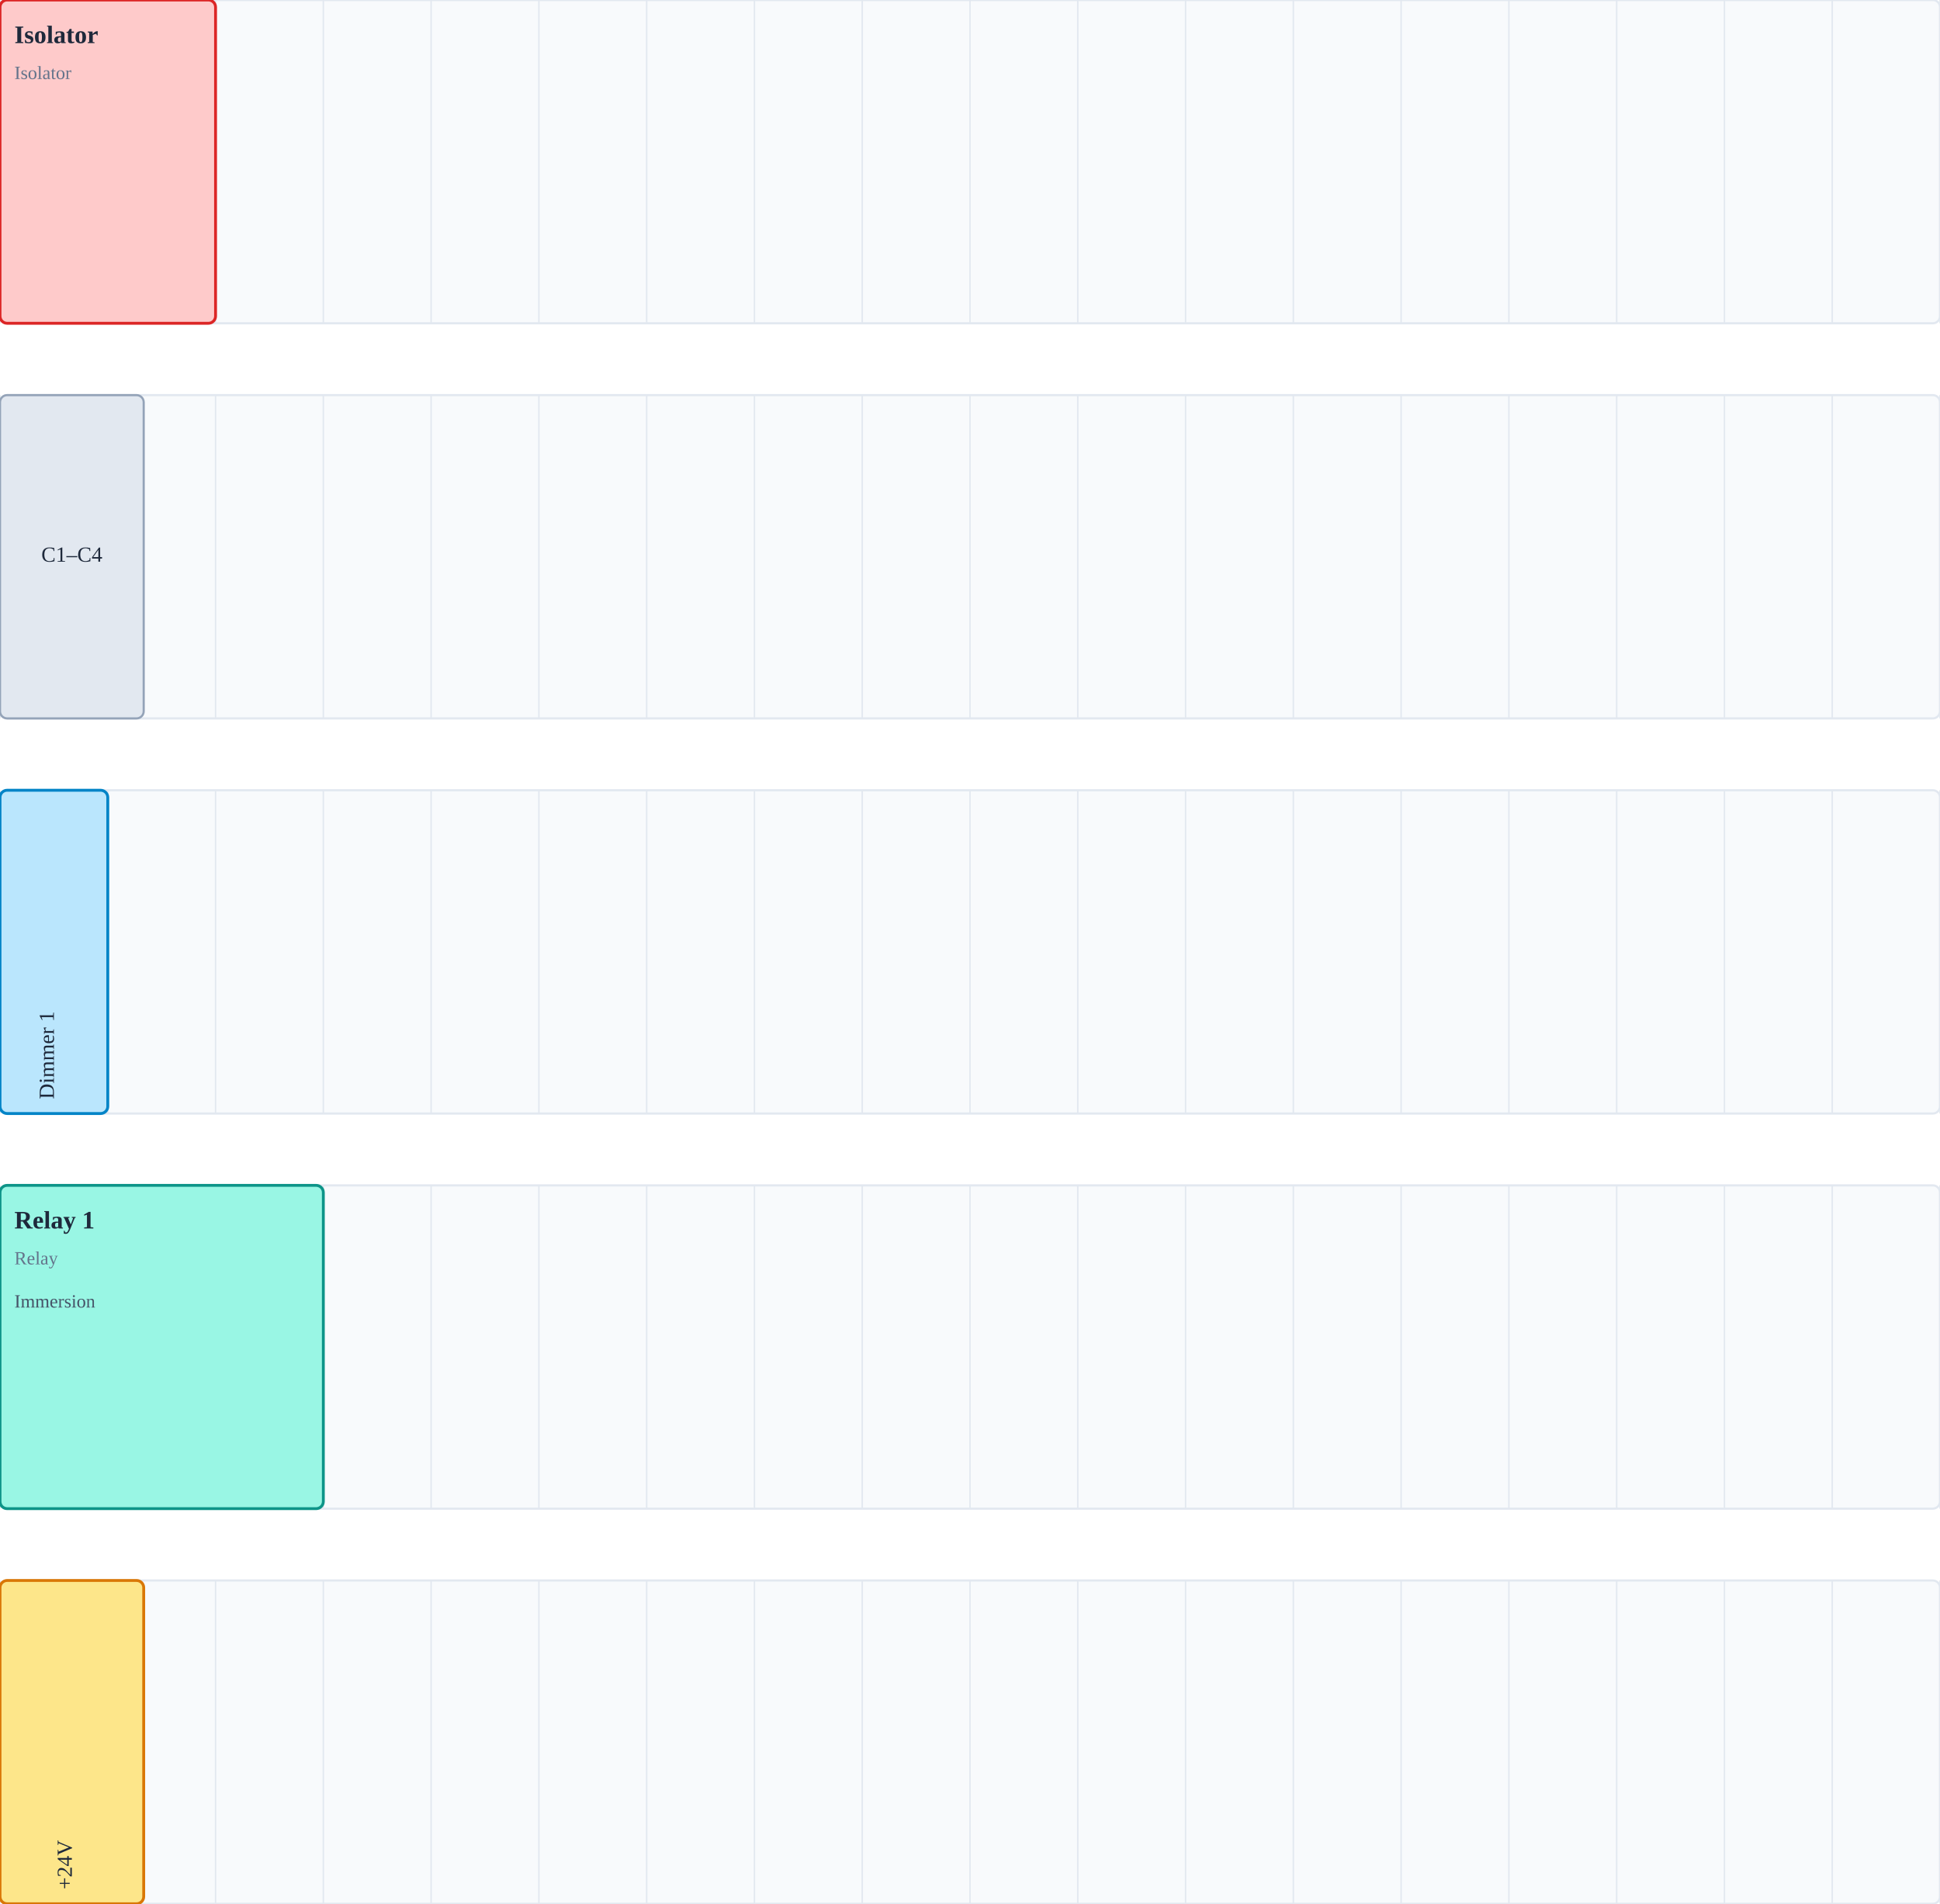
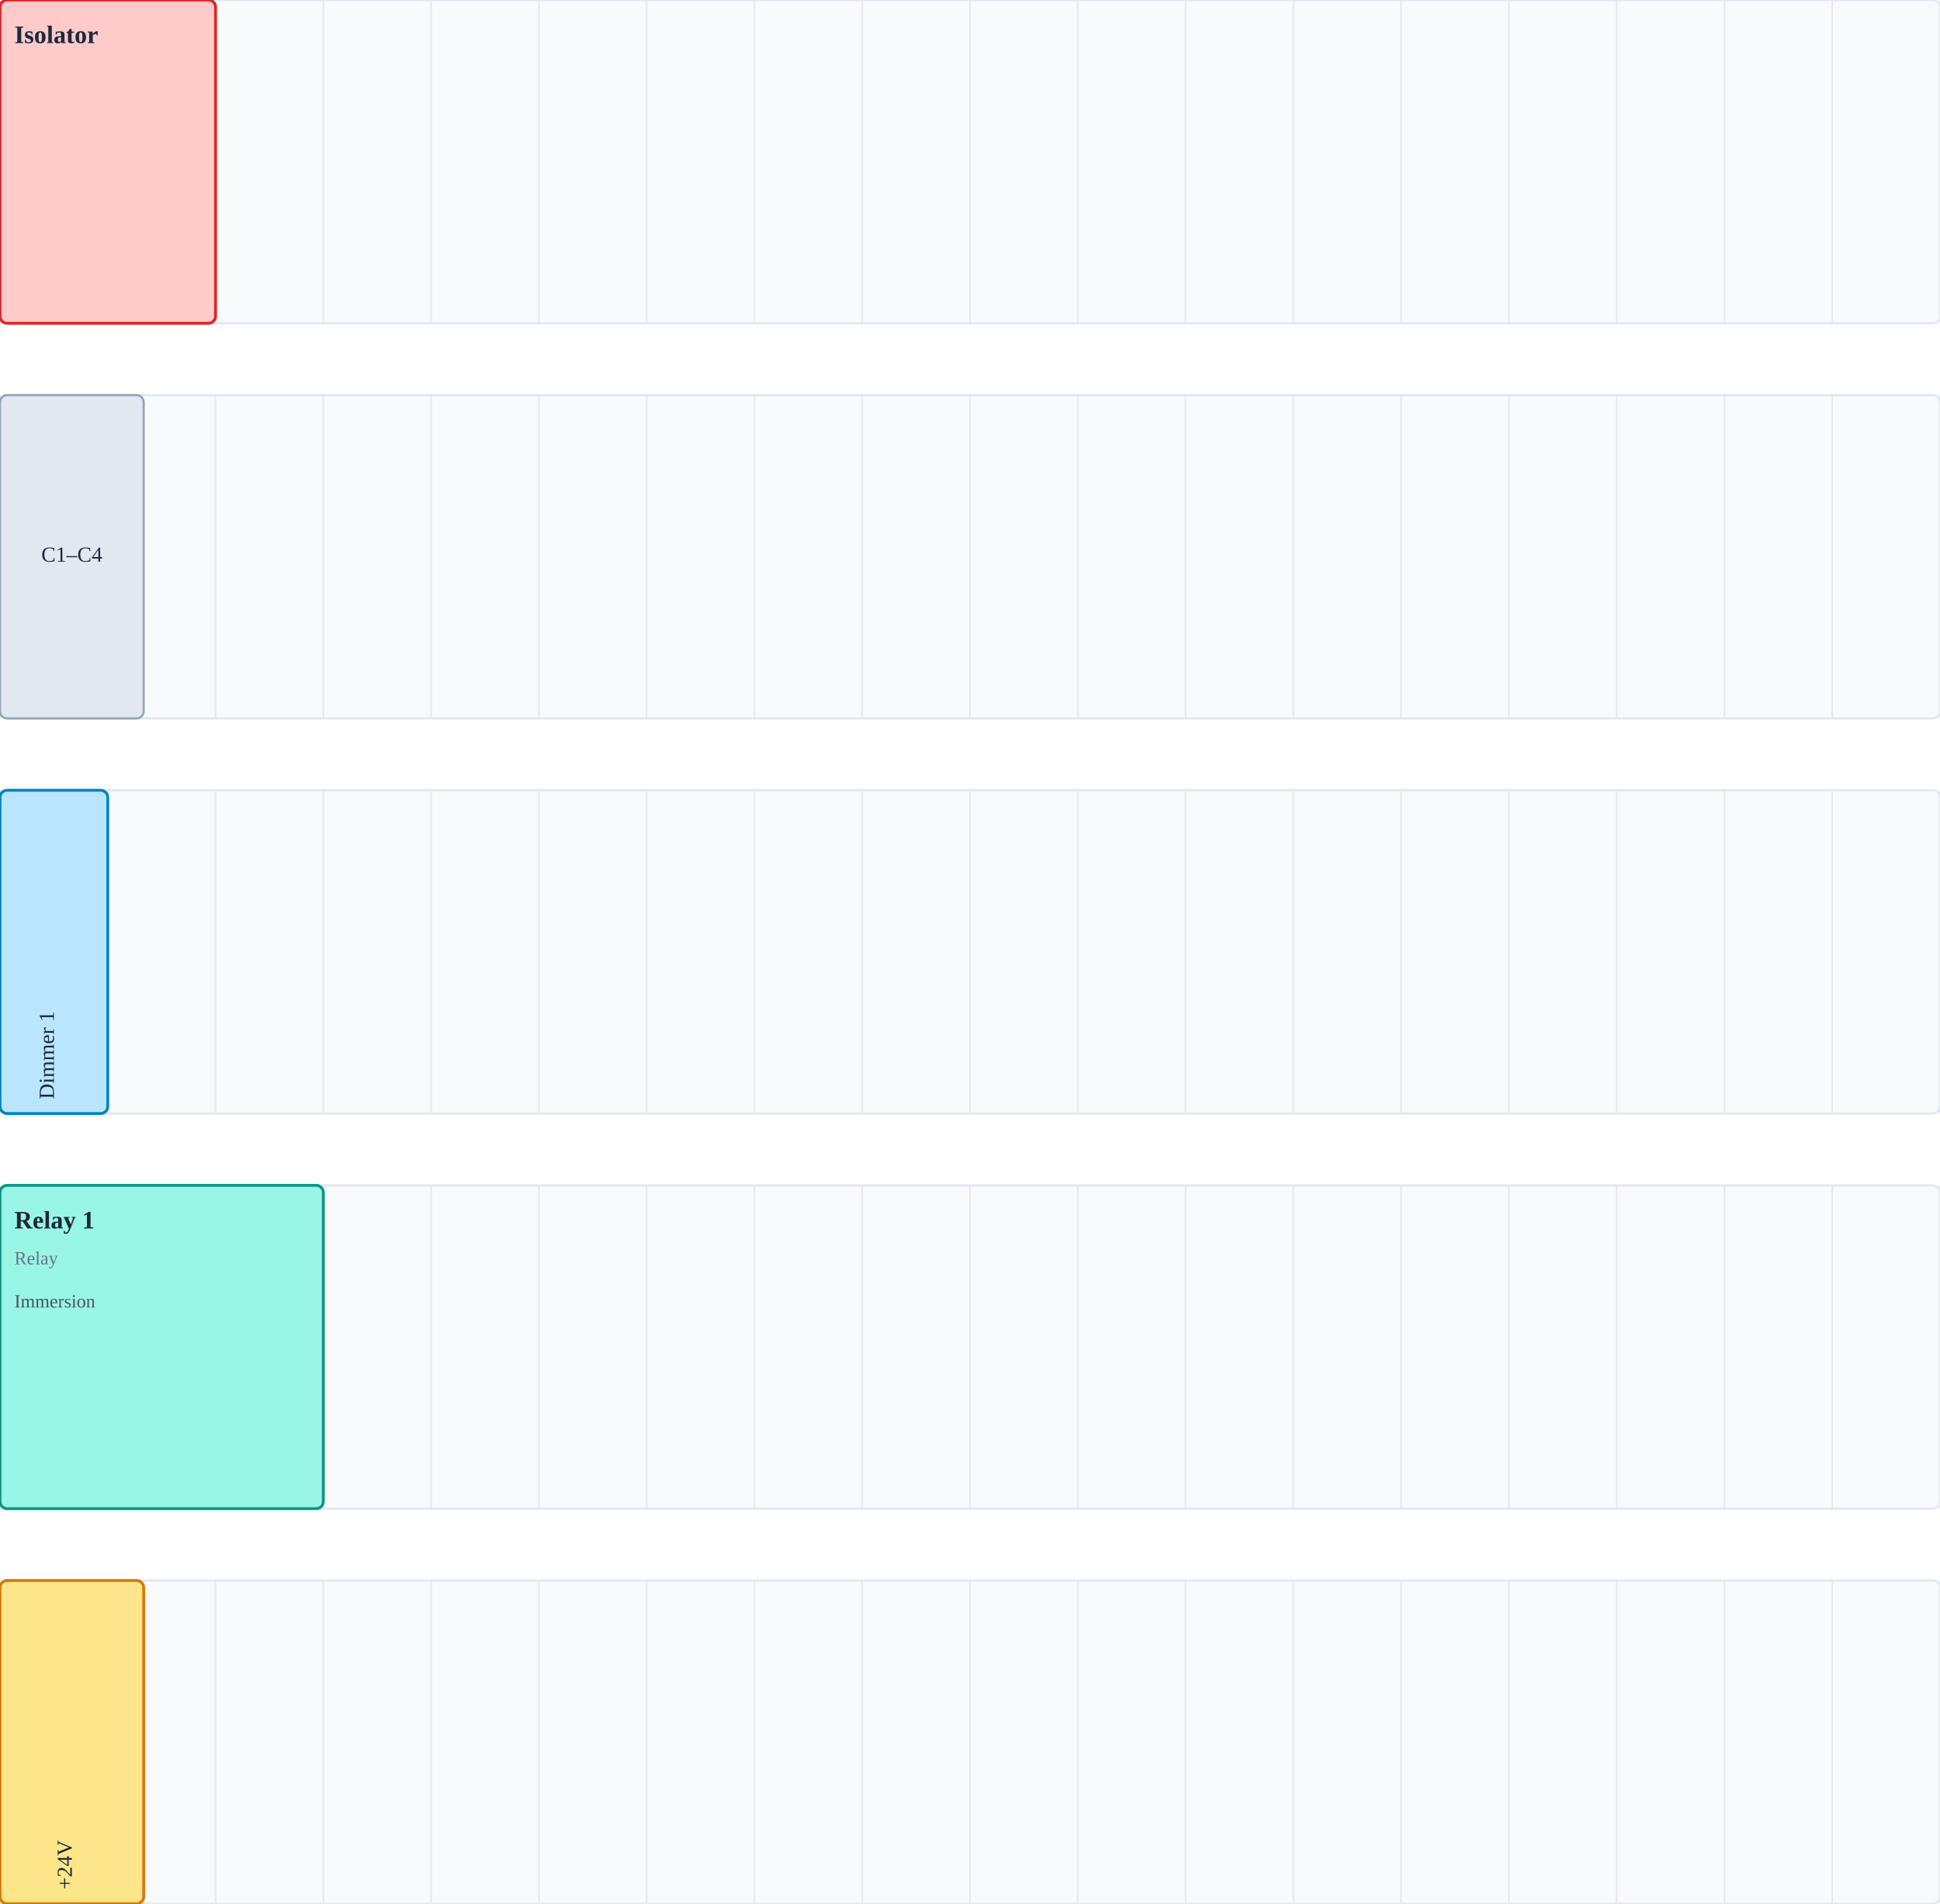
<svg xmlns="http://www.w3.org/2000/svg" viewBox="0 0 270 265" width="270mm" height="265mm">
  <rect x="0" y="0" width="270" height="45" rx="1" fill="#f8fafc" stroke="#e2e8f0" stroke-width="0.3" />
  <line x1="0" y1="0" x2="0" y2="45" stroke="#e2e8f0" stroke-width="0.2" />
  <line x1="15" y1="0" x2="15" y2="45" stroke="#e2e8f0" stroke-width="0.2" />
  <line x1="30" y1="0" x2="30" y2="45" stroke="#e2e8f0" stroke-width="0.2" />
  <line x1="45" y1="0" x2="45" y2="45" stroke="#e2e8f0" stroke-width="0.2" />
  <line x1="60" y1="0" x2="60" y2="45" stroke="#e2e8f0" stroke-width="0.2" />
  <line x1="75" y1="0" x2="75" y2="45" stroke="#e2e8f0" stroke-width="0.2" />
  <line x1="90" y1="0" x2="90" y2="45" stroke="#e2e8f0" stroke-width="0.2" />
  <line x1="105" y1="0" x2="105" y2="45" stroke="#e2e8f0" stroke-width="0.2" />
  <line x1="120" y1="0" x2="120" y2="45" stroke="#e2e8f0" stroke-width="0.2" />
  <line x1="135" y1="0" x2="135" y2="45" stroke="#e2e8f0" stroke-width="0.2" />
  <line x1="150" y1="0" x2="150" y2="45" stroke="#e2e8f0" stroke-width="0.2" />
  <line x1="165" y1="0" x2="165" y2="45" stroke="#e2e8f0" stroke-width="0.2" />
  <line x1="180" y1="0" x2="180" y2="45" stroke="#e2e8f0" stroke-width="0.2" />
  <line x1="195" y1="0" x2="195" y2="45" stroke="#e2e8f0" stroke-width="0.2" />
  <line x1="210" y1="0" x2="210" y2="45" stroke="#e2e8f0" stroke-width="0.2" />
  <line x1="225" y1="0" x2="225" y2="45" stroke="#e2e8f0" stroke-width="0.2" />
  <line x1="240" y1="0" x2="240" y2="45" stroke="#e2e8f0" stroke-width="0.2" />
  <line x1="255" y1="0" x2="255" y2="45" stroke="#e2e8f0" stroke-width="0.2" />
  <line x1="270" y1="0" x2="270" y2="45" stroke="#e2e8f0" stroke-width="0.2" />
  <rect x="0" y="55" width="270" height="45" rx="1" fill="#f8fafc" stroke="#e2e8f0" stroke-width="0.3" />
  <line x1="0" y1="55" x2="0" y2="100" stroke="#e2e8f0" stroke-width="0.2" />
  <line x1="15" y1="55" x2="15" y2="100" stroke="#e2e8f0" stroke-width="0.2" />
  <line x1="30" y1="55" x2="30" y2="100" stroke="#e2e8f0" stroke-width="0.2" />
  <line x1="45" y1="55" x2="45" y2="100" stroke="#e2e8f0" stroke-width="0.2" />
  <line x1="60" y1="55" x2="60" y2="100" stroke="#e2e8f0" stroke-width="0.2" />
  <line x1="75" y1="55" x2="75" y2="100" stroke="#e2e8f0" stroke-width="0.2" />
  <line x1="90" y1="55" x2="90" y2="100" stroke="#e2e8f0" stroke-width="0.2" />
  <line x1="105" y1="55" x2="105" y2="100" stroke="#e2e8f0" stroke-width="0.2" />
  <line x1="120" y1="55" x2="120" y2="100" stroke="#e2e8f0" stroke-width="0.2" />
  <line x1="135" y1="55" x2="135" y2="100" stroke="#e2e8f0" stroke-width="0.2" />
  <line x1="150" y1="55" x2="150" y2="100" stroke="#e2e8f0" stroke-width="0.2" />
  <line x1="165" y1="55" x2="165" y2="100" stroke="#e2e8f0" stroke-width="0.2" />
  <line x1="180" y1="55" x2="180" y2="100" stroke="#e2e8f0" stroke-width="0.2" />
  <line x1="195" y1="55" x2="195" y2="100" stroke="#e2e8f0" stroke-width="0.2" />
  <line x1="210" y1="55" x2="210" y2="100" stroke="#e2e8f0" stroke-width="0.2" />
  <line x1="225" y1="55" x2="225" y2="100" stroke="#e2e8f0" stroke-width="0.2" />
  <line x1="240" y1="55" x2="240" y2="100" stroke="#e2e8f0" stroke-width="0.2" />
  <line x1="255" y1="55" x2="255" y2="100" stroke="#e2e8f0" stroke-width="0.2" />
  <line x1="270" y1="55" x2="270" y2="100" stroke="#e2e8f0" stroke-width="0.2" />
  <rect x="0" y="110" width="270" height="45" rx="1" fill="#f8fafc" stroke="#e2e8f0" stroke-width="0.3" />
  <line x1="0" y1="110" x2="0" y2="155" stroke="#e2e8f0" stroke-width="0.2" />
  <line x1="15" y1="110" x2="15" y2="155" stroke="#e2e8f0" stroke-width="0.2" />
  <line x1="30" y1="110" x2="30" y2="155" stroke="#e2e8f0" stroke-width="0.2" />
  <line x1="45" y1="110" x2="45" y2="155" stroke="#e2e8f0" stroke-width="0.2" />
  <line x1="60" y1="110" x2="60" y2="155" stroke="#e2e8f0" stroke-width="0.2" />
  <line x1="75" y1="110" x2="75" y2="155" stroke="#e2e8f0" stroke-width="0.2" />
  <line x1="90" y1="110" x2="90" y2="155" stroke="#e2e8f0" stroke-width="0.2" />
  <line x1="105" y1="110" x2="105" y2="155" stroke="#e2e8f0" stroke-width="0.2" />
  <line x1="120" y1="110" x2="120" y2="155" stroke="#e2e8f0" stroke-width="0.2" />
  <line x1="135" y1="110" x2="135" y2="155" stroke="#e2e8f0" stroke-width="0.2" />
  <line x1="150" y1="110" x2="150" y2="155" stroke="#e2e8f0" stroke-width="0.2" />
  <line x1="165" y1="110" x2="165" y2="155" stroke="#e2e8f0" stroke-width="0.2" />
  <line x1="180" y1="110" x2="180" y2="155" stroke="#e2e8f0" stroke-width="0.2" />
  <line x1="195" y1="110" x2="195" y2="155" stroke="#e2e8f0" stroke-width="0.2" />
  <line x1="210" y1="110" x2="210" y2="155" stroke="#e2e8f0" stroke-width="0.2" />
  <line x1="225" y1="110" x2="225" y2="155" stroke="#e2e8f0" stroke-width="0.2" />
  <line x1="240" y1="110" x2="240" y2="155" stroke="#e2e8f0" stroke-width="0.2" />
  <line x1="255" y1="110" x2="255" y2="155" stroke="#e2e8f0" stroke-width="0.2" />
  <line x1="270" y1="110" x2="270" y2="155" stroke="#e2e8f0" stroke-width="0.2" />
  <rect x="0" y="165" width="270" height="45" rx="1" fill="#f8fafc" stroke="#e2e8f0" stroke-width="0.3" />
  <line x1="0" y1="165" x2="0" y2="210" stroke="#e2e8f0" stroke-width="0.2" />
  <line x1="15" y1="165" x2="15" y2="210" stroke="#e2e8f0" stroke-width="0.2" />
  <line x1="30" y1="165" x2="30" y2="210" stroke="#e2e8f0" stroke-width="0.2" />
  <line x1="45" y1="165" x2="45" y2="210" stroke="#e2e8f0" stroke-width="0.2" />
  <line x1="60" y1="165" x2="60" y2="210" stroke="#e2e8f0" stroke-width="0.2" />
  <line x1="75" y1="165" x2="75" y2="210" stroke="#e2e8f0" stroke-width="0.2" />
  <line x1="90" y1="165" x2="90" y2="210" stroke="#e2e8f0" stroke-width="0.2" />
  <line x1="105" y1="165" x2="105" y2="210" stroke="#e2e8f0" stroke-width="0.2" />
  <line x1="120" y1="165" x2="120" y2="210" stroke="#e2e8f0" stroke-width="0.2" />
  <line x1="135" y1="165" x2="135" y2="210" stroke="#e2e8f0" stroke-width="0.2" />
  <line x1="150" y1="165" x2="150" y2="210" stroke="#e2e8f0" stroke-width="0.2" />
  <line x1="165" y1="165" x2="165" y2="210" stroke="#e2e8f0" stroke-width="0.2" />
  <line x1="180" y1="165" x2="180" y2="210" stroke="#e2e8f0" stroke-width="0.2" />
  <line x1="195" y1="165" x2="195" y2="210" stroke="#e2e8f0" stroke-width="0.2" />
  <line x1="210" y1="165" x2="210" y2="210" stroke="#e2e8f0" stroke-width="0.2" />
  <line x1="225" y1="165" x2="225" y2="210" stroke="#e2e8f0" stroke-width="0.2" />
  <line x1="240" y1="165" x2="240" y2="210" stroke="#e2e8f0" stroke-width="0.2" />
  <line x1="255" y1="165" x2="255" y2="210" stroke="#e2e8f0" stroke-width="0.2" />
  <line x1="270" y1="165" x2="270" y2="210" stroke="#e2e8f0" stroke-width="0.2" />
  <rect x="0" y="220" width="270" height="45" rx="1" fill="#f8fafc" stroke="#e2e8f0" stroke-width="0.3" />
  <line x1="0" y1="220" x2="0" y2="265" stroke="#e2e8f0" stroke-width="0.2" />
  <line x1="15" y1="220" x2="15" y2="265" stroke="#e2e8f0" stroke-width="0.2" />
  <line x1="30" y1="220" x2="30" y2="265" stroke="#e2e8f0" stroke-width="0.2" />
  <line x1="45" y1="220" x2="45" y2="265" stroke="#e2e8f0" stroke-width="0.2" />
  <line x1="60" y1="220" x2="60" y2="265" stroke="#e2e8f0" stroke-width="0.2" />
  <line x1="75" y1="220" x2="75" y2="265" stroke="#e2e8f0" stroke-width="0.2" />
  <line x1="90" y1="220" x2="90" y2="265" stroke="#e2e8f0" stroke-width="0.2" />
  <line x1="105" y1="220" x2="105" y2="265" stroke="#e2e8f0" stroke-width="0.2" />
  <line x1="120" y1="220" x2="120" y2="265" stroke="#e2e8f0" stroke-width="0.2" />
  <line x1="135" y1="220" x2="135" y2="265" stroke="#e2e8f0" stroke-width="0.2" />
  <line x1="150" y1="220" x2="150" y2="265" stroke="#e2e8f0" stroke-width="0.2" />
  <line x1="165" y1="220" x2="165" y2="265" stroke="#e2e8f0" stroke-width="0.2" />
  <line x1="180" y1="220" x2="180" y2="265" stroke="#e2e8f0" stroke-width="0.2" />
  <line x1="195" y1="220" x2="195" y2="265" stroke="#e2e8f0" stroke-width="0.2" />
  <line x1="210" y1="220" x2="210" y2="265" stroke="#e2e8f0" stroke-width="0.2" />
  <line x1="225" y1="220" x2="225" y2="265" stroke="#e2e8f0" stroke-width="0.2" />
  <line x1="240" y1="220" x2="240" y2="265" stroke="#e2e8f0" stroke-width="0.2" />
  <line x1="255" y1="220" x2="255" y2="265" stroke="#e2e8f0" stroke-width="0.2" />
  <line x1="270" y1="220" x2="270" y2="265" stroke="#e2e8f0" stroke-width="0.2" />
  <rect x="0" y="55" width="20" height="45" rx="1" fill="#e2e8f0" stroke="#94a3b8" stroke-width="0.3" />
  <text x="10" y="77.5" text-anchor="middle" dominant-baseline="middle" font-size="3" fill="#1e293b">C1–C4</text>
  <rect x="0" y="0" width="30" height="45" rx="1" fill="#fecaca" stroke="#dc2626" stroke-width="0.4" />
  <text x="2" y="6" font-size="3.5" font-weight="bold" fill="#1e293b">Isolator</text>
-   <text x="2" y="11" font-size="2.6" fill="#64748b">Isolator</text>
  <rect x="0" y="110" width="15" height="45" rx="1" fill="#bae6fd" stroke="#0284c7" stroke-width="0.4" />
  <text x="7.5" y="153" transform="rotate(-90 7.5 153)" font-size="3" fill="#1e293b">Dimmer 1</text>
  <rect x="0" y="165" width="45" height="45" rx="1" fill="#99f6e4" stroke="#0d9488" stroke-width="0.4" />
  <text x="2" y="171" font-size="3.5" font-weight="bold" fill="#1e293b">Relay 1</text>
  <text x="2" y="176" font-size="2.6" fill="#64748b">Relay</text>
  <text x="2" y="182" font-size="2.6" fill="#475569">Immersion</text>
  <rect x="0" y="220" width="20" height="45" rx="1" fill="#fde68a" stroke="#d97706" stroke-width="0.4" />
  <text x="10" y="263" transform="rotate(-90 10 263)" font-size="3" fill="#1e293b">+24V</text>
</svg>
